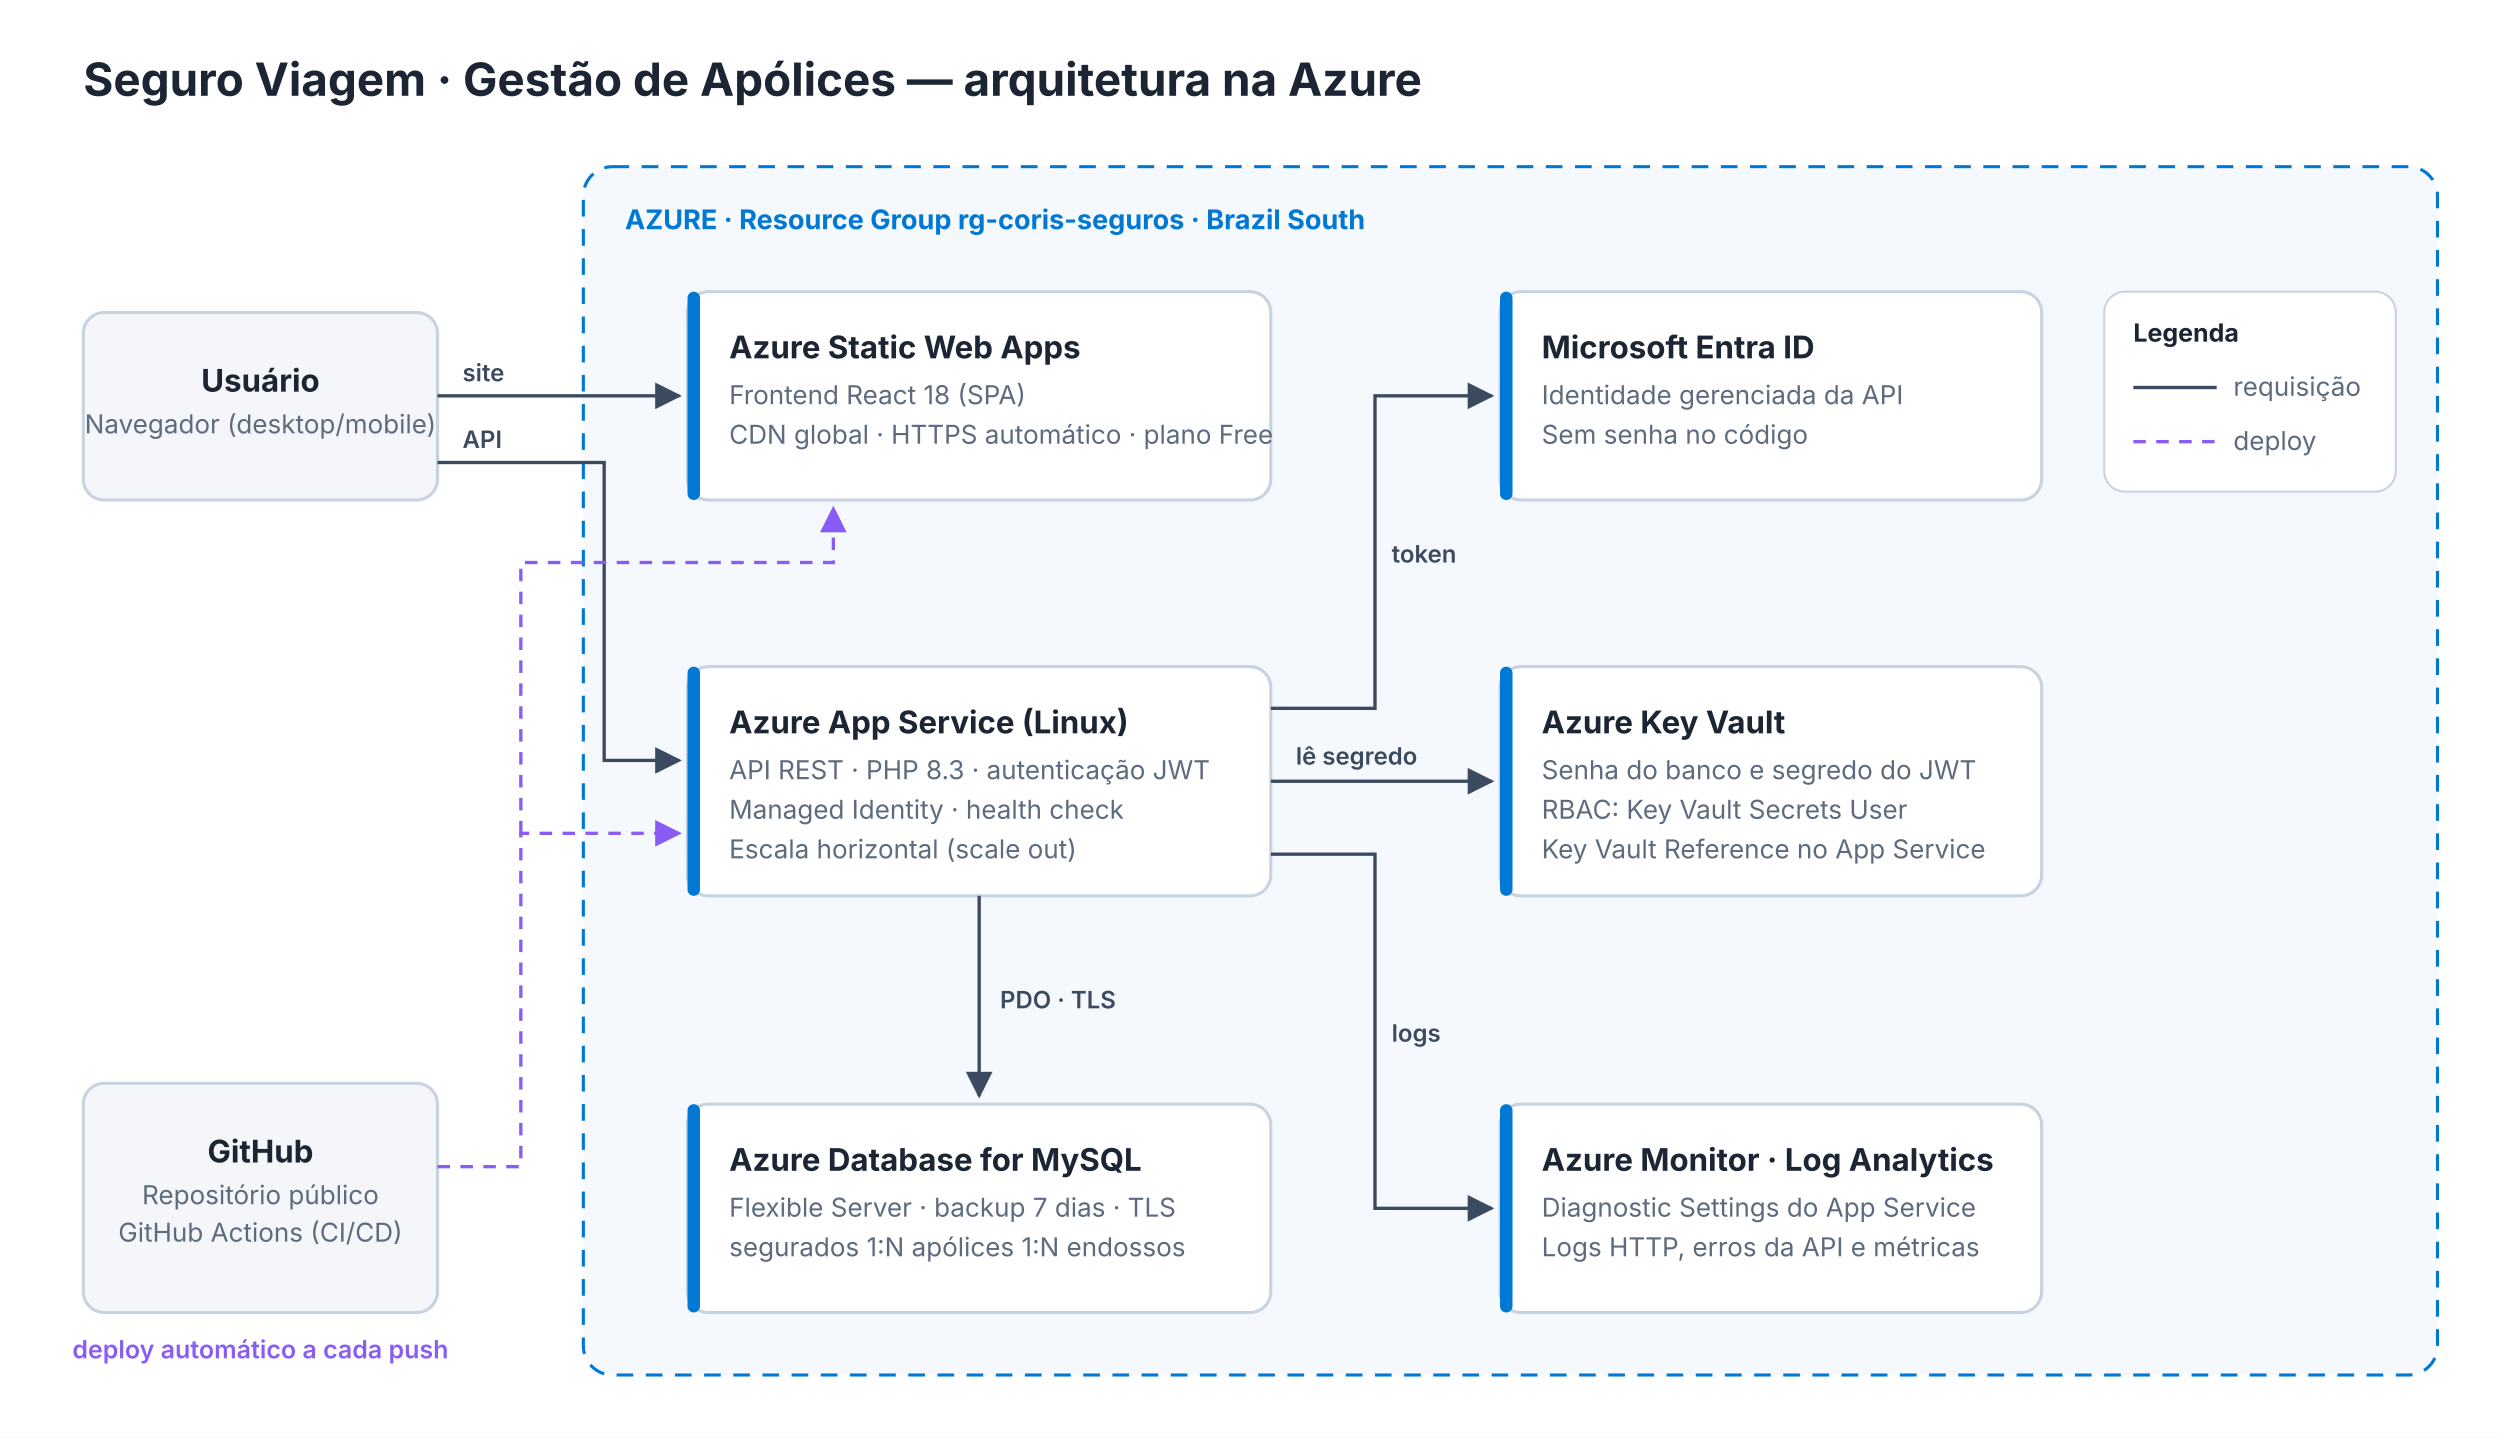
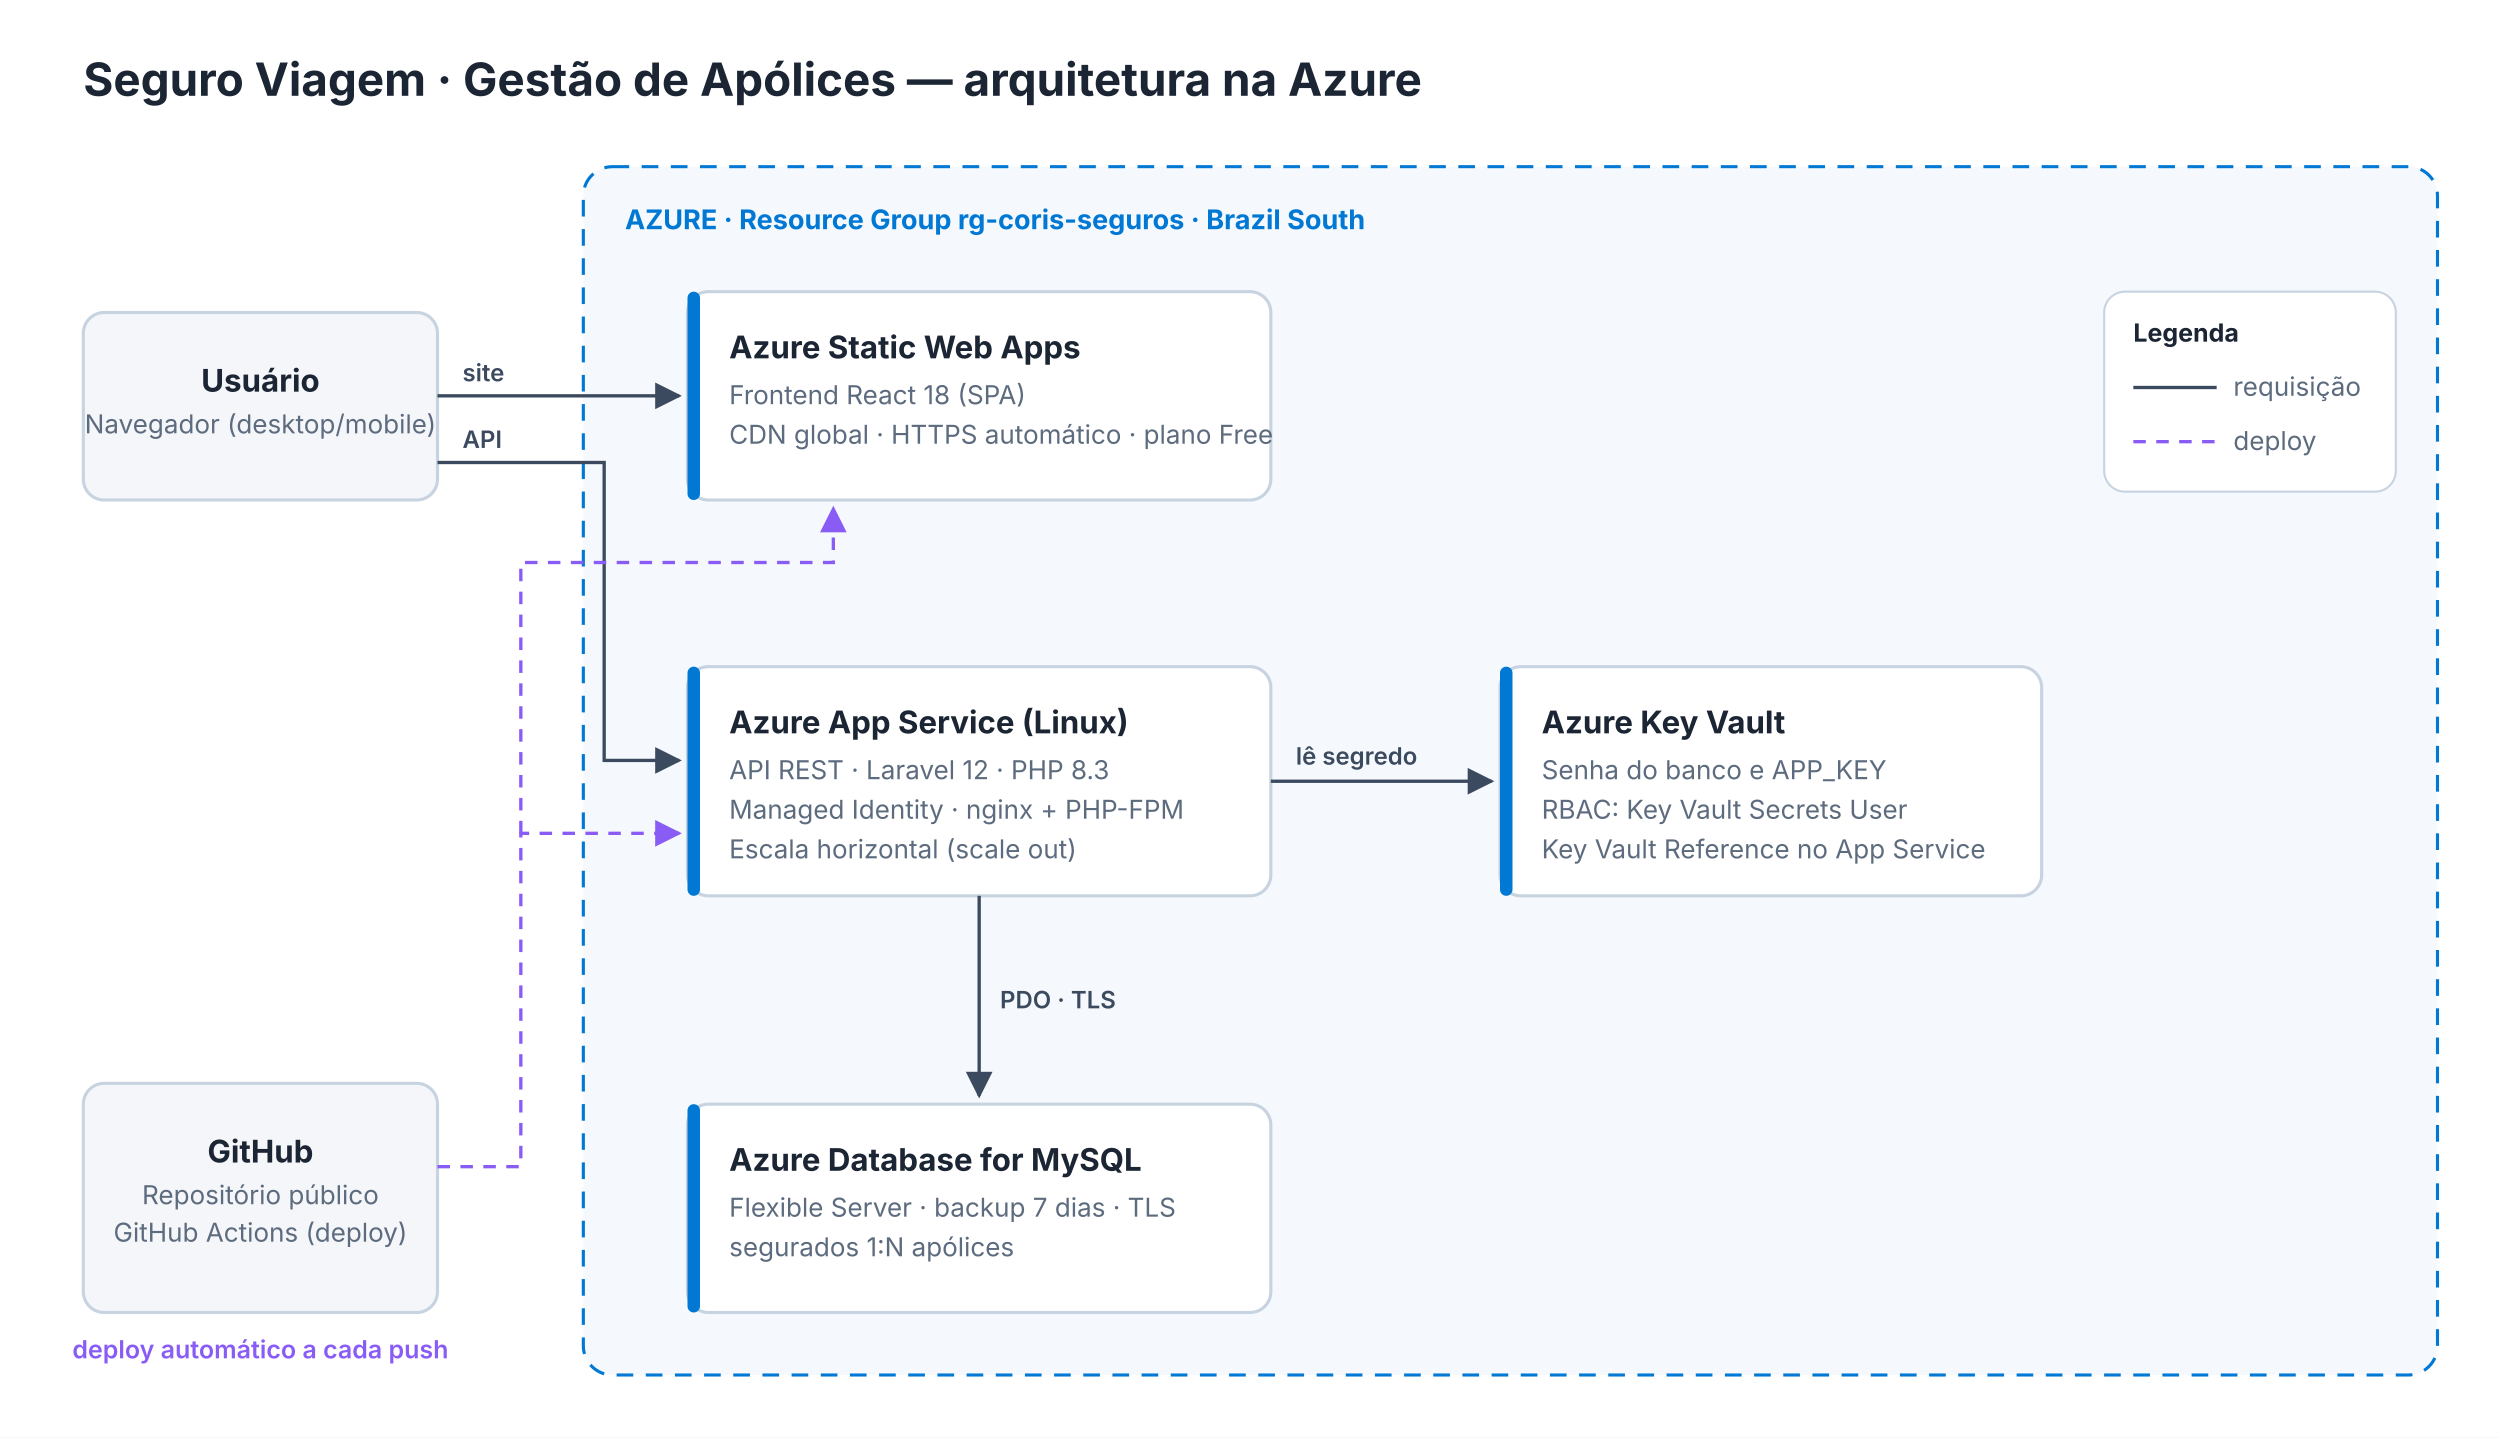
<svg xmlns="http://www.w3.org/2000/svg" viewBox="0 0 1200 690" width="1200" height="690" font-family="Segoe UI, Inter, Helvetica, Arial, sans-serif">
  <defs>
    <marker id="seta" viewBox="0 0 10 10" refX="9" refY="5" markerWidth="8" markerHeight="8" orient="auto-start-reverse">
      <path d="M0,0 L10,5 L0,10 z" fill="#3b4a5e" />
    </marker>
    <marker id="seta-deploy" viewBox="0 0 10 10" refX="9" refY="5" markerWidth="8" markerHeight="8" orient="auto-start-reverse">
      <path d="M0,0 L10,5 L0,10 z" fill="#8a5cf6" />
    </marker>
    <style>
      .caixa { fill: #ffffff; stroke: #c7d3e0; stroke-width: 1.5; }
      .externo { fill: #f4f6f9; stroke: #c7d3e0; stroke-width: 1.5; }
      .faixa { fill: #0078d4; }
      .titulo { font-size: 15px; font-weight: 700; fill: #1b2533; }
      .sub { font-size: 12.5px; fill: #5d6b7e; }
      .rotulo { font-size: 11.5px; fill: #3b4a5e; font-weight: 600; }
      .linha { stroke: #3b4a5e; stroke-width: 1.6; fill: none; marker-end: url(#seta); }
      .deploy { stroke: #8a5cf6; stroke-width: 1.6; stroke-dasharray: 6 5; fill: none; marker-end: url(#seta-deploy); }
    </style>
  </defs>
  <rect width="1200" height="690" fill="#ffffff" />
  <text x="40" y="46" font-size="22" font-weight="700" fill="#1b2533">Seguro Viagem · Gestão de Apólices — arquitetura na Azure</text>
  <rect x="280" y="80" width="890" height="580" rx="14" fill="#f5f9fd" stroke="#0078d4" stroke-width="1.5" stroke-dasharray="8 6" />
  <text x="300" y="110" font-size="13" font-weight="700" fill="#0078d4">AZURE · Resource Group rg-coris-seguros · Brazil South</text>
  <rect class="externo" x="40" y="150" width="170" height="90" rx="10" />
  <text class="titulo" x="125" y="188" text-anchor="middle">Usuário</text>
  <text class="sub" x="125" y="208" text-anchor="middle">Navegador (desktop/mobile)</text>
  <rect class="externo" x="40" y="520" width="170" height="110" rx="10" />
  <text class="titulo" x="125" y="558" text-anchor="middle">GitHub</text>
  <text class="sub" x="125" y="578" text-anchor="middle">Repositório público</text>
-   <text class="sub" x="125" y="596" text-anchor="middle">GitHub Actions (CI/CD)</text>
+   <text class="sub" x="125" y="596" text-anchor="middle">GitHub Actions (deploy)</text>
  <rect class="caixa" x="330" y="140" width="280" height="100" rx="10" />
  <rect class="faixa" x="330" y="140" width="6" height="100" rx="3" />
  <text class="titulo" x="350" y="172">Azure Static Web Apps</text>
  <text class="sub" x="350" y="194">Frontend React 18 (SPA)</text>
  <text class="sub" x="350" y="213">CDN global · HTTPS automático · plano Free</text>
  <rect class="caixa" x="330" y="320" width="280" height="110" rx="10" />
  <rect class="faixa" x="330" y="320" width="6" height="110" rx="3" />
  <text class="titulo" x="350" y="352">Azure App Service (Linux)</text>
-   <text class="sub" x="350" y="374">API REST · PHP 8.3 · autenticação JWT</text>
-   <text class="sub" x="350" y="393">Managed Identity · health check</text>
+   <text class="sub" x="350" y="374">API REST · Laravel 12 · PHP 8.3</text>
+   <text class="sub" x="350" y="393">Managed Identity · nginx + PHP-FPM</text>
  <text class="sub" x="350" y="412">Escala horizontal (scale out)</text>
  <rect class="caixa" x="330" y="530" width="280" height="100" rx="10" />
  <rect class="faixa" x="330" y="530" width="6" height="100" rx="3" />
  <text class="titulo" x="350" y="562">Azure Database for MySQL</text>
  <text class="sub" x="350" y="584">Flexible Server · backup 7 dias · TLS</text>
-   <text class="sub" x="350" y="603">segurados 1:N apólices 1:N endossos</text>
-   <rect class="caixa" x="720" y="140" width="260" height="100" rx="10" />
-   <rect class="faixa" x="720" y="140" width="6" height="100" rx="3" />
-   <text class="titulo" x="740" y="172">Microsoft Entra ID</text>
-   <text class="sub" x="740" y="194">Identidade gerenciada da API</text>
-   <text class="sub" x="740" y="213">Sem senha no código</text>
+   <text class="sub" x="350" y="603">segurados 1:N apólices</text>
  <rect class="caixa" x="720" y="320" width="260" height="110" rx="10" />
  <rect class="faixa" x="720" y="320" width="6" height="110" rx="3" />
  <text class="titulo" x="740" y="352">Azure Key Vault</text>
-   <text class="sub" x="740" y="374">Senha do banco e segredo do JWT</text>
+   <text class="sub" x="740" y="374">Senha do banco e APP_KEY</text>
  <text class="sub" x="740" y="393">RBAC: Key Vault Secrets User</text>
  <text class="sub" x="740" y="412">Key Vault Reference no App Service</text>
-   <rect class="caixa" x="720" y="530" width="260" height="100" rx="10" />
-   <rect class="faixa" x="720" y="530" width="6" height="100" rx="3" />
-   <text class="titulo" x="740" y="562">Azure Monitor · Log Analytics</text>
-   <text class="sub" x="740" y="584">Diagnostic Settings do App Service</text>
-   <text class="sub" x="740" y="603">Logs HTTP, erros da API e métricas</text>
  <rect x="1010" y="140" width="140" height="96" rx="10" fill="#ffffff" stroke="#c7d3e0" />
  <text x="1024" y="164" font-size="12" font-weight="700" fill="#1b2533">Legenda</text>
  <line x1="1024" y1="186" x2="1064" y2="186" stroke="#3b4a5e" stroke-width="1.6" />
  <text x="1072" y="190" class="sub">requisição</text>
  <line x1="1024" y1="212" x2="1064" y2="212" stroke="#8a5cf6" stroke-width="1.6" stroke-dasharray="6 5" />
  <text x="1072" y="216" class="sub">deploy</text>
  <path class="linha" d="M210 190 H326" />
  <text class="rotulo" x="222" y="183">site</text>
  <path class="linha" d="M210 222 H290 V365 H326" />
  <text class="rotulo" x="222" y="215">API</text>
  <path class="linha" d="M470 430 V526" />
  <text class="rotulo" x="480" y="484">PDO · TLS</text>
  <path class="linha" d="M610 375 H716" />
  <text class="rotulo" x="622" y="367">lê segredo</text>
-   <path class="linha" d="M610 340 H660 V190 H716" />
-   <text class="rotulo" x="668" y="270">token</text>
-   <path class="linha" d="M610 410 H660 V580 H716" />
-   <text class="rotulo" x="668" y="500">logs</text>
  <path class="deploy" d="M210 560 H250 V400 H326" />
  <path class="deploy" d="M250 400 V270 H400 V244" />
  <text x="125" y="652" text-anchor="middle" font-size="12" font-weight="600" fill="#8a5cf6">deploy automático a cada push</text>
</svg>
